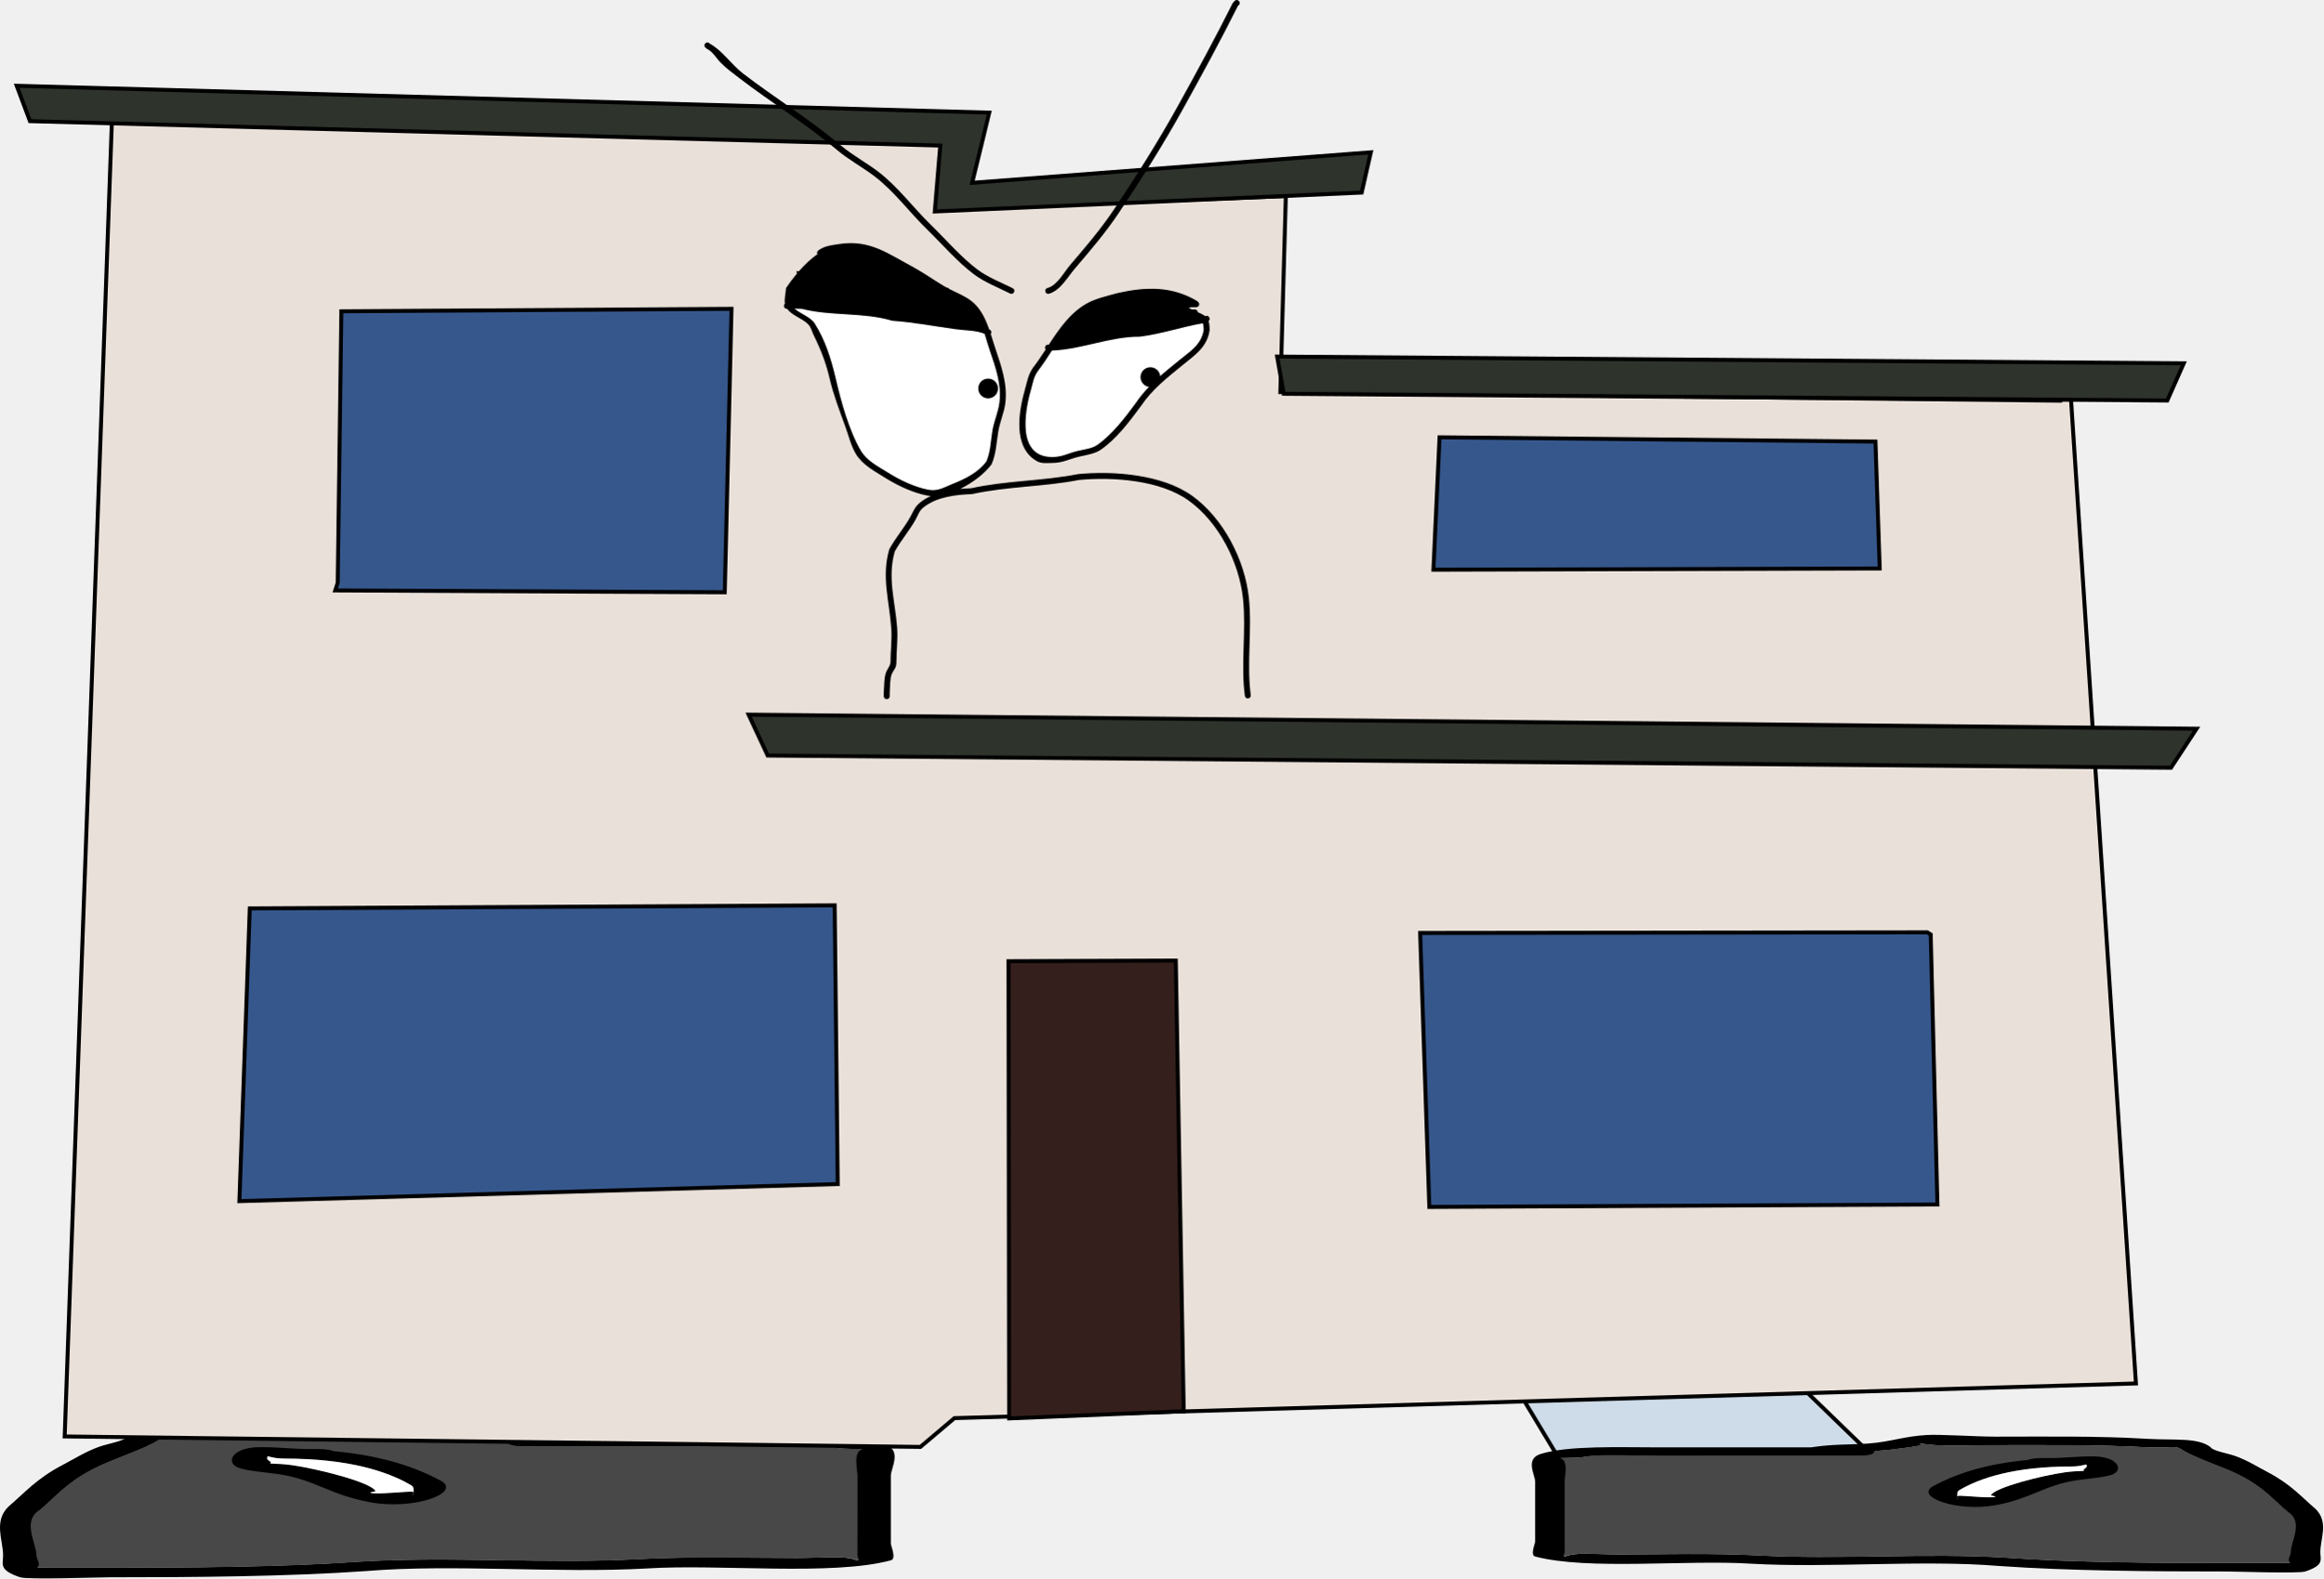
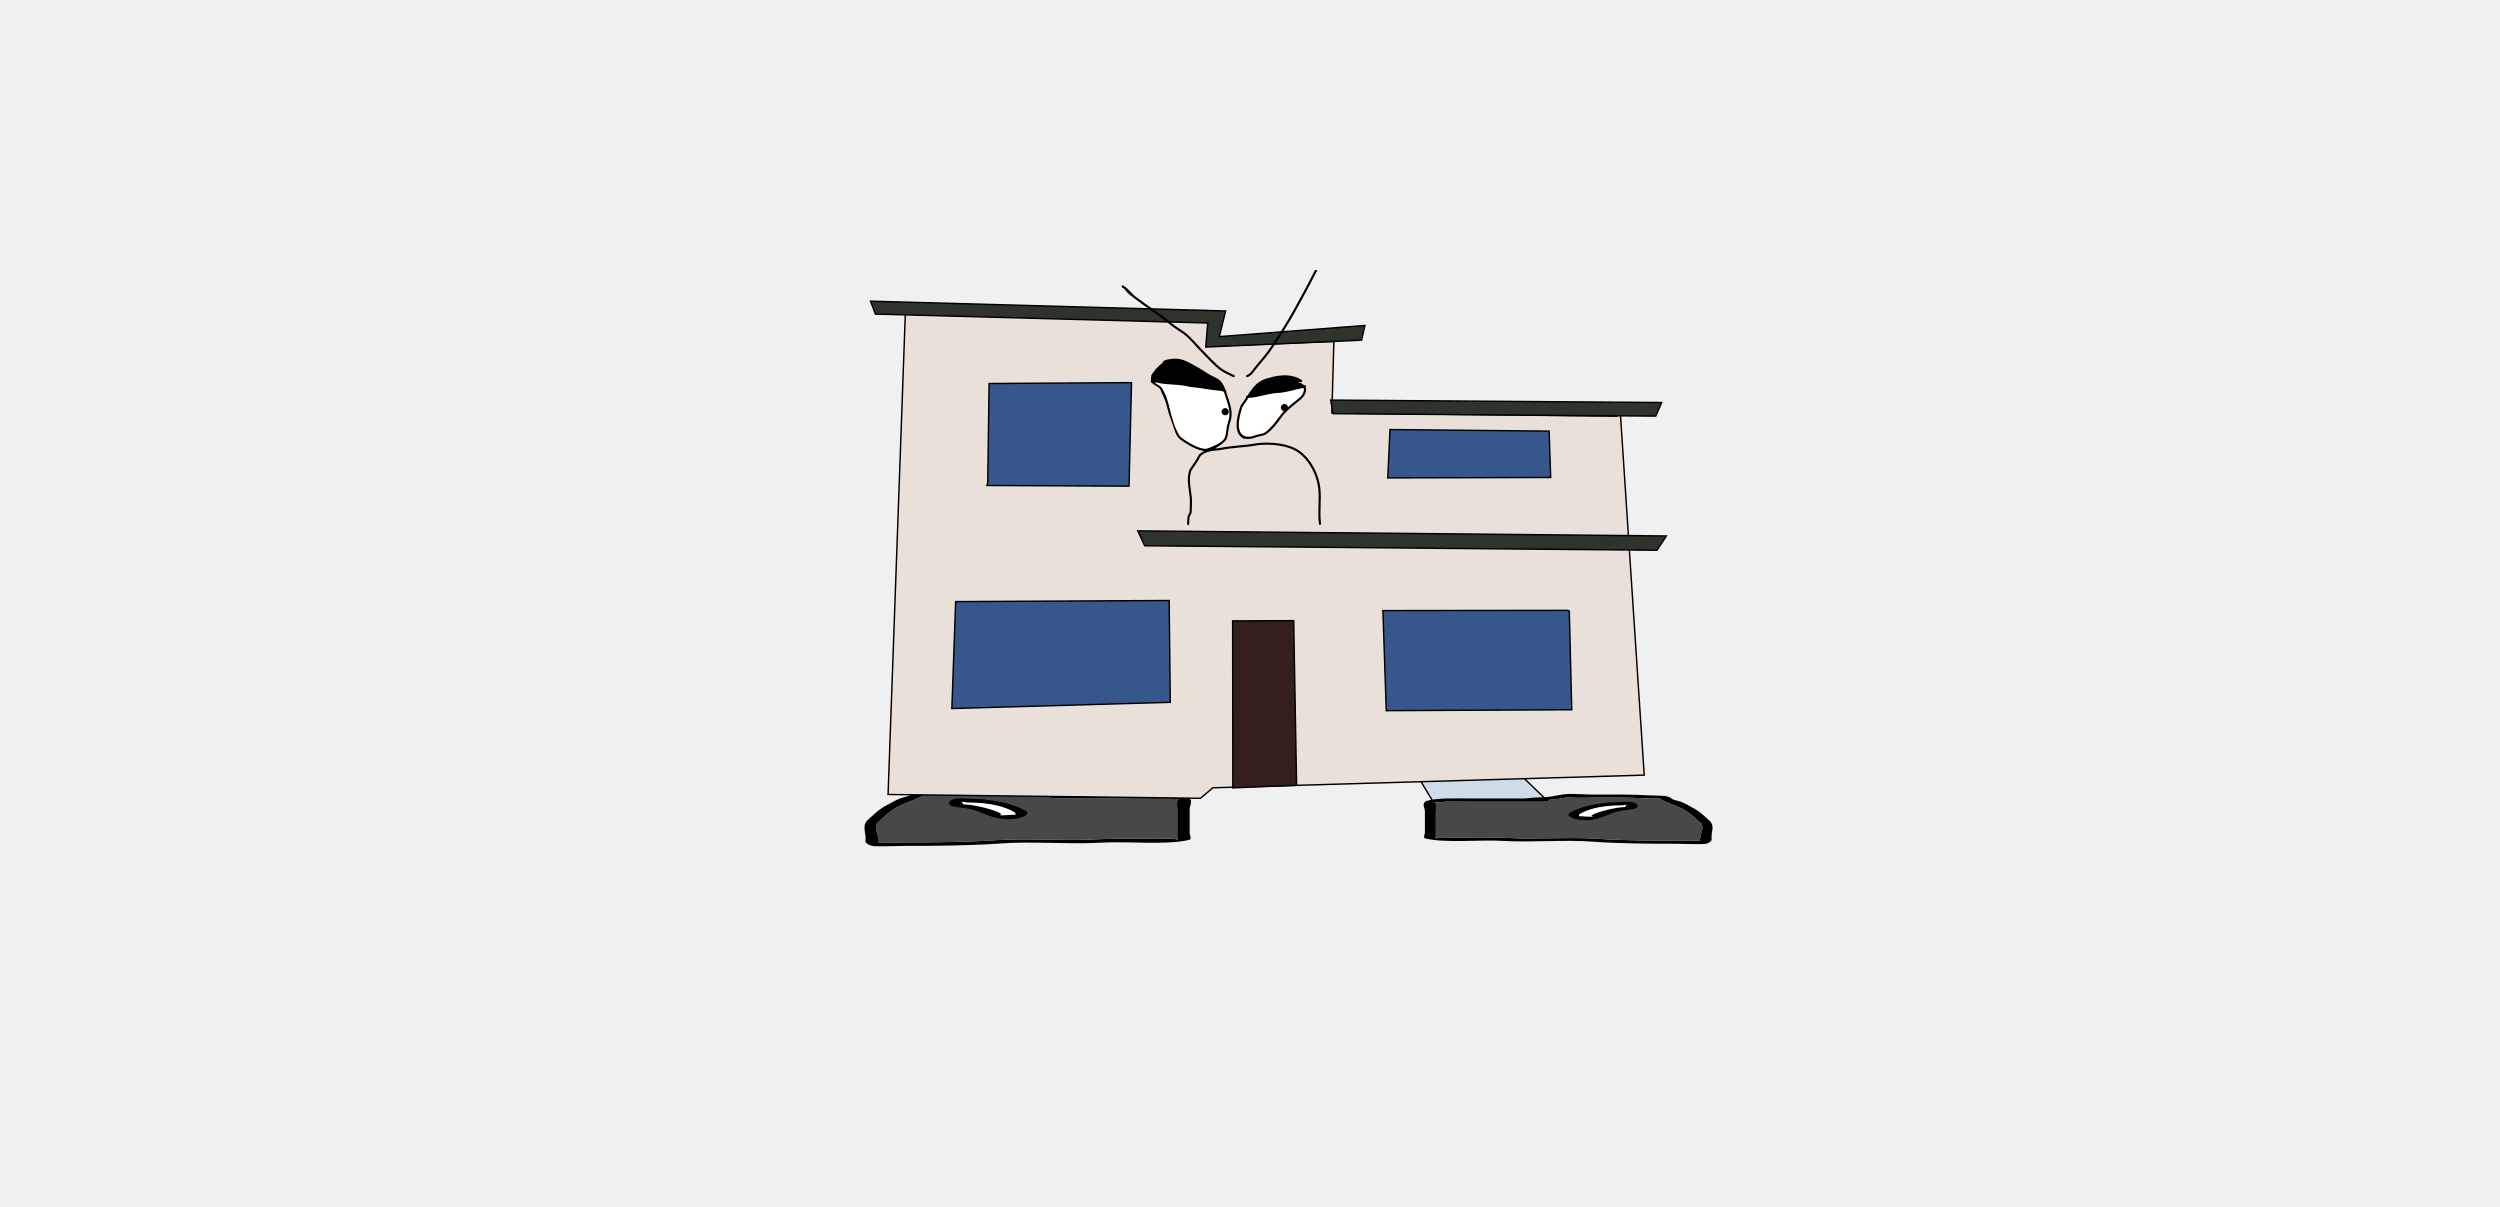
- <svg xmlns="http://www.w3.org/2000/svg" version="1.1" width="587.91" height="399.626" viewBox="0,0,587.91,399.626">
-   <g transform="translate(-52.73038,51.10309)">
+ <svg xmlns="http://www.w3.org/2000/svg" version="1.1" width="1733.093" height="836.336" viewBox="0,0,1733.093,836.336">
+   <g transform="translate(546.5466,238.1682)">
    <g data-paper-data="{&quot;isPaintingLayer&quot;:true}" fill-rule="nonzero" stroke-linejoin="miter" stroke-miterlimit="10" stroke-dasharray="" stroke-dashoffset="0" style="mix-blend-mode: normal">
      <path d="M446.581,317.041l-14.6,-24.276l69.351,0.215l24.82,24.062z" data-paper-data="{&quot;index&quot;:null}" fill="#cedce9" stroke="#000000" stroke-width="1" stroke-linecap="round" />
      <path d="M532.749,315.78c-1.877,0.266 -3.722,0.418 -5.549,0.528c0.012,0.041 0.019,0.084 0.019,0.128c0,1.083 -3.821,1.083 -3.821,1.083c-16.877,0 -33.755,0 -50.632,0c-4.343,0 -15.15,-0.492 -18.353,0.156c-1.845,0.373 -3.166,0.336 -5.53,0.385c-0.267,0.006 -0.752,0.017 -1.181,0.025c2.286,0.463 1.181,4.739 1.181,5.935c0,5.056 0,10.113 0,15.169c0,0.903 0,1.806 0,2.709c0,0.361 -0.672,1.39 0,1.083c2.557,-1.167 7.547,-0.54 13.375,-0.542c11.487,-0.004 23.785,-0.352 35.067,0.234c20.602,1.168 42.752,-0.698 63.189,0.603c17.213,1.22 37.817,1.33 55.551,1.33c4.458,0 8.916,0 13.375,0c0.671,0 1.724,-0.026 2.814,-0.054c-1.097,-0.556 0.052,-1.9 0.052,-2.655c0,-2.821 3.335,-7.687 -0.759,-10.222c-3.618,-3.078 -5.907,-6.041 -11.808,-9.11c-4.354,-2.265 -11.133,-4.272 -14.736,-6.522c-1.747,-1.341 -3.31,-0.383 -8.999,-0.693c-12.587,-0.687 -25.21,-0.542 -38.213,-0.542c-4.74,0 -10.692,0.273 -15.285,0c-0.97,-0.058 -2.792,-0.272 -4.158,-0.447c2.498,0.547 -3.202,1.077 -5.597,1.416zM472.765,315.352c12.755,0 25.511,0 38.266,0c0.368,-0.052 0.736,-0.104 1.104,-0.156c4.847,-0.687 9.222,-0.505 13.375,-0.813c5.659,-0.419 9.043,-1.831 14.882,-2.167c3.354,-0.193 12.643,0.427 17.397,0.427c12.891,0 25.769,-0.209 38.213,0.542c6.991,0.422 12.898,-0.4 16.168,2.109c0.482,0.953 4.339,1.549 6.357,2.282c3.083,1.121 5.66,2.78 8.046,4.021c5.914,3.076 8.515,6.24 12.223,9.394c3.314,3.325 1.151,7.448 1.151,10.907c0,1.912 1.063,3.26 -3.821,4.876c-1.703,0.563 -17.438,0 -20.062,0c-18.292,0 -39.664,-0.137 -57.405,-1.395c-19.49,-1.615 -42.689,0.562 -62.834,-0.581c-16.234,-1.037 -41.291,1.725 -54.585,-1.817c-1.316,-0.351 0,-3.215 0,-3.792c0,-5.056 0,-10.113 0,-15.169c0,-1.691 -2.628,-5.727 1.359,-6.986c6.958,-2.197 19.979,-1.682 30.167,-1.682z" data-paper-data="{&quot;index&quot;:null}" fill="#000000" stroke="none" stroke-width="1" stroke-linecap="butt" />
      <path d="M527.147,316.256c1.827,-0.11 3.694,-0.263 5.571,-0.53c2.395,-0.34 8.118,-0.87 5.62,-1.417c1.366,0.175 3.203,0.389 4.173,0.447c4.593,0.273 10.599,0.003 15.338,0.003c13.003,0 25.708,-0.13 38.295,0.557c5.688,0.31 7.264,-0.644 9.01,0.697c3.603,2.25 10.41,4.273 14.765,6.538c5.902,3.069 8.198,6.053 11.816,9.131c4.094,2.534 0.741,7.419 0.741,10.24c0,0.755 -1.156,2.103 -0.059,2.659c-1.09,0.028 -2.145,0.054 -2.816,0.054c-4.458,0 -8.924,0.003 -13.382,0.003c-17.734,0 -38.422,-0.091 -55.635,-1.311c-20.437,-1.302 -42.79,0.554 -63.391,-0.614c-11.282,-0.586 -23.615,-0.25 -35.102,-0.246c-5.827,0.002 -10.822,-0.628 -13.379,0.539c-0.672,0.307 -0.003,-0.724 -0.003,-1.085c0,-0.903 -0.007,-1.81 -0.007,-2.713c0,-5.056 -0.008,-10.143 -0.008,-15.199c0,-1.195 1.117,-5.482 -1.169,-5.945c0.429,-0.007 0.915,-0.019 1.182,-0.025c2.364,-0.049 3.688,-0.014 5.533,-0.387c3.203,-0.648 14.02,-0.162 18.363,-0.162c16.877,0 33.845,-0.022 50.722,-0.022c0,0 3.84,-0.002 3.84,-1.085c0,-0.044 -0.006,-0.087 -0.018,-0.128z" data-paper-data="{&quot;noHover&quot;:false,&quot;origItem&quot;:[&quot;Path&quot;,{&quot;applyMatrix&quot;:true,&quot;segments&quot;:[[[579.60736,595.76373],[0.95609,-0.20262],[0.00646,0.07548]],[[579.61718,596],[0,-0.08208],[0,2]],[[577.61718,598],[0,0],[-8.83333,0]],[[551.11718,598],[8.83333,0],[-2.27308,0]],[[541.51161,598.28885],[1.67648,-1.19621],[-0.96568,0.68904]],[[538.61718,599],[1.23739,-0.09027],[-0.13966,0.01019]],[[537.99901,599.04541],[0.22447,-0.0134],[1.19653,0.85421]],[[538.61718,610],[0,-2.20646],[0,9.33333]],[[538.61718,638],[0,-9.33333],[0,1.66667]],[[538.61718,643],[0,-1.66667],[0,0.66667]],[[538.61718,645],[-0.35177,0.56631],[1.33831,-2.15456]],[[545.61718,644],[-3.04994,0.00386],[6.01206,-0.00761]],[[563.97058,644.43107],[-5.90478,-1.08158],[10.78253,2.15651]],[[597.04254,645.54479],[-10.6965,-2.40266],[9.00888,2.25222]],[[626.11718,648],[-9.28168,0],[2.33333,0]],[[633.11718,648],[-2.33333,0],[0.35109,0]],[[634.59021,647.90091],[-0.5707,0.05184],[-0.57412,-1.02596]],[[634.61718,643],[0,1.39387],[0,-5.20707]],[[634.21982,624.13246],[2.14282,4.67827],[-1.8936,-5.6808]],[[628.03948,607.31672],[3.08887,5.66543],[-2.2791,-4.1802]],[[620.32688,595.27881],[1.8857,4.15235],[-0.91417,-2.47477]],[[615.61718,594],[2.9771,0.57275],[-6.58756,-1.26734]],[[595.61718,593],[6.8054,0],[-2.48058,0]],[[587.61718,593],[2.40395,0.50364],[-0.50743,-0.10631]],[[585.44122,592.1748],[0.71481,0.32365],[1.30749,1.01011]],[[582.51161,594.78885],[1.25365,-0.62682],[-0.98239,0.4912]]],&quot;closed&quot;:true}],&quot;index&quot;:null}" fill="#484848" stroke="none" stroke-width="1" stroke-linecap="butt" />
      <path d="M580.717,320.228c0,-0.126 -0.053,-0.336 -0.104,-0.543c-0.197,0.084 -0.49,0.155 -0.868,0.216c-1.132,0.327 -2.85,0.327 -2.85,0.327c-14.555,0 -22.962,2.876 -28.108,5.902c-0.605,0.343 -0.552,0.757 -0.552,1.141c0,0.109 -0.037,0.283 -0.077,0.462c0.038,-0.058 0.135,-0.105 0.33,-0.136c0.864,-0.135 8.378,0.69 9.3,0.215c0.277,-0.143 -1.359,-0.169 -1.269,-0.33c1.11,-1.976 12.88,-4.965 18.666,-5.786c1.501,-0.213 3.19,-0.32 4.869,-0.369c-0.657,-0.29 0.661,-0.734 0.661,-1.1zM548.139,327.823c-0.087,0.385 -0.164,0.753 0.097,0.532c0.178,-0.152 -0.079,-0.364 -0.097,-0.532zM541.952,325.161c5.461,-2.919 12.725,-5.581 24.044,-6.629c1.063,-0.471 3.257,-0.471 3.257,-0.471h1.911c4.326,0 6.615,-0.427 11.262,-0.427c6.454,0 7.95,3.639 4.575,4.704c-2.13,0.672 -5.545,0.893 -8.396,1.297c-8.438,1.196 -11.569,4.634 -20.815,6.345c-9.8,1.813 -20.589,-2.124 -15.837,-4.819z" data-paper-data="{&quot;index&quot;:null}" fill="#000000" stroke="none" stroke-width="1" stroke-linecap="butt" />
      <path d="M580.755,319.649c0.051,0.207 0.112,0.42 0.112,0.546c0,0.366 -1.302,0.817 -0.645,1.107c-1.679,0.049 -3.378,0.152 -4.879,0.364c-5.786,0.82 -17.613,3.794 -18.723,5.77c-0.09,0.161 1.364,0.283 1.087,0.425c-0.922,0.474 -8.501,-0.364 -9.365,-0.23c-0.196,0.03 -0.291,0.078 -0.329,0.136c0.04,-0.18 0.07,-0.356 0.07,-0.465c0,-0.384 -0.07,-0.805 0.535,-1.148c5.145,-3.026 13.856,-5.966 28.411,-5.966c0,0 1.725,0.002 2.858,-0.324c0.378,-0.061 0.671,-0.132 0.868,-0.216z" data-paper-data="{&quot;noHover&quot;:false,&quot;origItem&quot;:[&quot;Path&quot;,{&quot;applyMatrix&quot;:true,&quot;segments&quot;:[[[607.563,601.99816],[0.02649,0.38155],[-0.10299,0.15484]],[[607.10872,602.39727],[0.1976,-0.11227],[-0.59254,0.60273]],[[605.61718,603],[0,0],[-7.618,0]],[[590.90604,613.89443],[2.69308,-5.58508],[-0.31682,0.63364]],[[590.61718,616],[0,-0.70843],[0,0.20156]],[[590.57685,616.85325],[0.02106,-0.33136],[0.02013,-0.10671]],[[590.74964,616.60263],[-0.10238,0.05628],[0.45234,-0.24865]],[[595.61718,617],[-0.48256,0.87548],[0.14503,-0.26312]],[[594.95308,616.3906],[-0.04725,0.29671],[0.58086,-3.64773]],[[604.72276,605.71115],[-3.02833,1.51416],[0.78545,-0.39273]],[[607.27135,605.03032],[-0.87898,0.0905],[-0.34365,-0.53523]],[[607.61718,603],[0,0.6759],[0,-0.23192]]],&quot;closed&quot;:true}],&quot;index&quot;:null}" fill="#ffffff" stroke="none" stroke-width="1" stroke-linecap="butt" />
      <path d="M182.173,314.623l28.063,-27.205l78.41,-0.243l-16.507,27.448z" data-paper-data="{&quot;index&quot;:null}" fill="#cedce9" stroke="#000000" stroke-width="1" stroke-linecap="round" />
      <path d="M174.715,313.197c-2.708,-0.384 -9.153,-0.982 -6.329,-1.601c-1.544,0.198 -3.604,0.44 -4.701,0.505c-5.193,0.308 -11.923,0 -17.282,0c-14.701,0 -28.974,-0.164 -43.204,0.613c-6.431,0.351 -8.199,-0.733 -10.174,0.783c-4.074,2.543 -11.738,4.813 -16.661,7.374c-6.673,3.47 -9.26,6.82 -13.351,10.3c-4.629,2.866 -0.858,8.367 -0.858,11.557c0,0.854 1.298,2.373 0.058,3.002c1.233,0.032 2.424,0.061 3.182,0.061c5.041,0 10.081,0 15.122,0c20.05,0 43.346,-0.124 62.808,-1.504c23.107,-1.472 48.15,0.639 71.443,-0.682c12.756,-0.662 26.66,-0.269 39.647,-0.264c6.589,0.002 12.231,-0.707 15.122,0.613c0.76,0.347 0,-0.817 0,-1.225c0,-1.021 0,-2.042 0,-3.063c0,-5.717 0,-11.434 0,-17.151c0,-1.351 -1.249,-6.187 1.335,-6.71c-0.485,-0.008 -1.034,-0.022 -1.335,-0.028c-2.673,-0.055 -4.167,-0.014 -6.253,-0.436c-3.622,-0.733 -15.84,-0.177 -20.75,-0.177c-19.082,0 -38.164,0 -57.246,0c0,0 -4.32,0 -4.32,-1.225c0,-0.05 0.007,-0.099 0.021,-0.145c-2.065,-0.124 -4.152,-0.296 -6.274,-0.597zM242.534,312.714c11.519,0 26.241,-0.582 34.107,1.902c4.508,1.423 1.536,5.987 1.536,7.898c0,5.717 0,11.434 0,17.151c0,0.653 1.488,3.891 0,4.288c-15.031,4.005 -43.361,0.882 -61.715,2.054c-22.776,1.292 -49.006,-1.17 -71.042,0.657c-20.058,1.422 -44.222,1.577 -64.903,1.577c-2.966,0 -20.757,0.637 -22.682,0c-5.522,-1.827 -4.32,-3.351 -4.32,-5.513c0,-3.911 -2.445,-8.572 1.302,-12.332c4.193,-3.566 7.133,-7.143 13.82,-10.621c2.697,-1.403 5.611,-3.279 9.097,-4.546c2.281,-0.829 6.642,-1.503 7.187,-2.58c3.696,-2.837 10.376,-1.908 18.28,-2.384c14.07,-0.849 28.629,-0.613 43.204,-0.613c5.375,0 15.878,-0.701 19.67,-0.483c6.601,0.38 10.428,1.976 16.826,2.45c4.695,0.348 9.642,0.142 15.122,0.919c0.416,0.059 0.832,0.118 1.248,0.177c14.422,0 28.843,0 43.265,0z" data-paper-data="{&quot;index&quot;:null}" fill="#000000" stroke="none" stroke-width="1" stroke-linecap="butt" />
      <path d="M181.048,313.735c-0.014,0.046 -0.021,0.094 -0.021,0.145c0,1.225 4.342,1.227 4.342,1.227c19.082,0 38.266,0.024 57.348,0.024c4.91,0 17.14,-0.55 20.761,0.183c2.086,0.422 3.583,0.382 6.256,0.438c0.302,0.006 0.851,0.02 1.336,0.028c-2.585,0.523 -1.322,5.37 -1.322,6.722c0,5.717 -0.009,11.468 -0.009,17.185c0,1.021 -0.007,2.047 -0.007,3.068c0,0.408 0.757,1.574 -0.003,1.227c-2.891,-1.32 -8.538,-0.608 -15.127,-0.61c-12.987,-0.005 -26.931,-0.385 -39.687,0.278c-23.293,1.321 -48.565,-0.778 -71.672,0.694c-19.461,1.38 -42.852,1.483 -62.902,1.483c-5.041,0 -10.09,-0.004 -15.13,-0.004c-0.758,0 -1.951,-0.03 -3.184,-0.061c1.24,-0.628 -0.066,-2.152 -0.066,-3.006c0,-3.189 -3.791,-8.712 0.838,-11.578c4.091,-3.48 6.687,-6.853 13.36,-10.323c4.923,-2.56 12.62,-4.848 16.693,-7.392c1.975,-1.516 3.756,-0.437 10.187,-0.788c14.231,-0.776 28.596,-0.63 43.297,-0.63c5.359,0 12.149,0.305 17.342,-0.003c1.096,-0.065 3.173,-0.307 4.718,-0.505c-2.824,0.619 3.646,1.218 6.354,1.602c2.122,0.301 4.234,0.475 6.299,0.599z" data-paper-data="{&quot;noHover&quot;:false,&quot;origItem&quot;:[&quot;Path&quot;,{&quot;applyMatrix&quot;:true,&quot;segments&quot;:[[[579.60736,595.76373],[0.95609,-0.20262],[0.00646,0.07548]],[[579.61718,596],[0,-0.08208],[0,2]],[[577.61718,598],[0,0],[-8.83333,0]],[[551.11718,598],[8.83333,0],[-2.27308,0]],[[541.51161,598.28885],[1.67648,-1.19621],[-0.96568,0.68904]],[[538.61718,599],[1.23739,-0.09027],[-0.13966,0.01019]],[[537.99901,599.04541],[0.22447,-0.0134],[1.19653,0.85421]],[[538.61718,610],[0,-2.20646],[0,9.33333]],[[538.61718,638],[0,-9.33333],[0,1.66667]],[[538.61718,643],[0,-1.66667],[0,0.66667]],[[538.61718,645],[-0.35177,0.56631],[1.33831,-2.15456]],[[545.61718,644],[-3.04994,0.00386],[6.01206,-0.00761]],[[563.97058,644.43107],[-5.90478,-1.08158],[10.78253,2.15651]],[[597.04254,645.54479],[-10.6965,-2.40266],[9.00888,2.25222]],[[626.11718,648],[-9.28168,0],[2.33333,0]],[[633.11718,648],[-2.33333,0],[0.35109,0]],[[634.59021,647.90091],[-0.5707,0.05184],[-0.57412,-1.02596]],[[634.61718,643],[0,1.39387],[0,-5.20707]],[[634.21982,624.13246],[2.14282,4.67827],[-1.8936,-5.6808]],[[628.03948,607.31672],[3.08887,5.66543],[-2.2791,-4.1802]],[[620.32688,595.27881],[1.8857,4.15235],[-0.91417,-2.47477]],[[615.61718,594],[2.9771,0.57275],[-6.58756,-1.26734]],[[595.61718,593],[6.8054,0],[-2.48058,0]],[[587.61718,593],[2.40395,0.50364],[-0.50743,-0.10631]],[[585.44122,592.1748],[0.71481,0.32365],[1.30749,1.01011]],[[582.51161,594.78885],[1.25365,-0.62682],[-0.98239,0.4912]]],&quot;closed&quot;:true}],&quot;index&quot;:null}" fill="#484848" stroke="none" stroke-width="1" stroke-linecap="butt" />
      <path d="M120.481,318.226c0,0.414 1.489,0.916 0.747,1.244c1.899,0.055 3.809,0.176 5.506,0.417c6.542,0.927 19.85,4.307 21.105,6.541c0.102,0.182 -1.748,0.212 -1.435,0.373c1.042,0.536 9.538,-0.396 10.515,-0.243c0.221,0.034 0.33,0.088 0.373,0.153c-0.045,-0.203 -0.087,-0.399 -0.087,-0.523c0,-0.434 0.06,-0.902 -0.624,-1.29c-5.818,-3.421 -15.323,-6.673 -31.779,-6.673c0,0 -1.942,0 -3.222,-0.369c-0.427,-0.069 -0.759,-0.15 -0.981,-0.244c-0.057,0.234 -0.117,0.472 -0.117,0.614zM157.205,327.414c0.295,0.251 0.208,-0.166 0.11,-0.601c-0.021,0.189 -0.311,0.43 -0.11,0.601zM164.309,323.804c5.372,3.047 -6.826,7.498 -17.906,5.448c-10.454,-1.934 -13.994,-5.821 -23.534,-7.173c-3.223,-0.457 -7.085,-0.706 -9.493,-1.467c-3.816,-1.205 -2.124,-5.319 5.172,-5.319c5.254,0 7.842,0.483 12.733,0.483h2.16c0,0 2.48,0 3.682,0.533c12.798,1.185 21.01,4.194 27.185,7.495z" data-paper-data="{&quot;index&quot;:null}" fill="#000000" stroke="none" stroke-width="1" stroke-linecap="butt" />
      <path d="M120.438,317.572c0.222,0.095 0.555,0.176 0.981,0.244c1.28,0.369 3.231,0.367 3.231,0.367c16.457,0 26.305,3.324 32.122,6.745c0.684,0.388 0.605,0.864 0.605,1.298c0,0.123 0.034,0.322 0.079,0.525c-0.043,-0.065 -0.151,-0.119 -0.372,-0.154c-0.977,-0.152 -9.546,0.796 -10.589,0.26c-0.313,-0.161 1.331,-0.299 1.229,-0.481c-1.255,-2.234 -14.627,-5.597 -21.169,-6.524c-1.697,-0.241 -3.618,-0.357 -5.517,-0.412c0.742,-0.328 -0.729,-0.837 -0.729,-1.251c0,-0.142 0.07,-0.383 0.127,-0.617z" data-paper-data="{&quot;noHover&quot;:false,&quot;origItem&quot;:[&quot;Path&quot;,{&quot;applyMatrix&quot;:true,&quot;segments&quot;:[[[607.563,601.99816],[0.02649,0.38155],[-0.10299,0.15484]],[[607.10872,602.39727],[0.1976,-0.11227],[-0.59254,0.60273]],[[605.61718,603],[0,0],[-7.618,0]],[[590.90604,613.89443],[2.69308,-5.58508],[-0.31682,0.63364]],[[590.61718,616],[0,-0.70843],[0,0.20156]],[[590.57685,616.85325],[0.02106,-0.33136],[0.02013,-0.10671]],[[590.74964,616.60263],[-0.10238,0.05628],[0.45234,-0.24865]],[[595.61718,617],[-0.48256,0.87548],[0.14503,-0.26312]],[[594.95308,616.3906],[-0.04725,0.29671],[0.58086,-3.64773]],[[604.72276,605.71115],[-3.02833,1.51416],[0.78545,-0.39273]],[[607.27135,605.03032],[-0.87898,0.0905],[-0.34365,-0.53523]],[[607.61718,603],[0,0.6759],[0,-0.23192]]],&quot;closed&quot;:true}],&quot;index&quot;:null}" fill="#ffffff" stroke="none" stroke-width="1" stroke-linecap="butt" />
      <path d="M81.058,-20.778l210.445,6.142l-1.391,16.533l88.033,-3.361l-1.391,49.637l197.505,2.163l2.472,-2.163l16.557,251.002l-299.017,8.775l-8.61,7.285l-216.564,-2.649z" fill="#e9e0d9" stroke="#000000" stroke-width="1" stroke-linecap="round" />
      <path d="M115.939,178.89l148.022,-0.773l0.773,70.573l-151.422,4.326z" fill="#36578c" stroke="#000000" stroke-width="1" stroke-linecap="round" />
      <path d="M138.189,96.458l0.927,-68.758l98.733,-0.618l-1.7,71.771l-98.579,-0.464z" fill="#36578c" stroke="#000000" stroke-width="1" stroke-linecap="round" />
      <path d="M56.954,-29.392l246.137,6.799l-4.326,17.769l100.896,-7.726l-2.318,10.198l-108.042,4.79l1.391,-16.687l-230.377,-6.18z" fill="#2e332c" stroke="#000000" stroke-width="1" stroke-linecap="round" />
      <path d="M375.944,39.172l229.45,1.7l-4.172,9.425l-223.617,-1.7z" fill="#2e332c" stroke="#000000" stroke-width="1" stroke-linecap="round" />
      <path d="M417.044,59.607l110.322,1.082l1.082,32.138l-112.948,0.309z" fill="#36578c" stroke="#000000" stroke-width="1" stroke-linecap="round" />
      <path d="M541.349,185.495l1.7,68.372l-128.593,0.618l-2.318,-69.376l128.361,-0.155z" fill="#36578c" stroke="#000000" stroke-width="1" stroke-linecap="round" />
      <path d="M308.113,308.023l-0.155,-115.768l42.336,-0.155l2.009,114.107z" fill="#341f1c" stroke="#000000" stroke-width="1" stroke-linecap="round" />
      <path d="M242.175,129.832l366.464,3.554l-6.489,9.889l-355.146,-3.09z" fill="#2e332c" stroke="#000000" stroke-width="1" stroke-linecap="round" />
      <path d="M349.852,26.634c0.021,0.243 2.685,1.359 3.056,1.528c2.742,1.247 4.489,0.954 4.495,4.201c-0.541,3.783 -3.51,5.529 -6.226,7.751c-3.968,3.247 -8.016,6.445 -10.926,10.798c-2.789,3.775 -5.998,7.99 -9.878,10.713c-1.238,0.868 -3.427,1.132 -4.849,1.461c-2.499,0.578 -3.917,1.559 -6.525,1.559c-8.79,0 -7.124,-11.006 -5.457,-16.861c0.52,-1.828 0.653,-3.325 1.776,-4.919c4.071,-5.243 7.056,-12.335 13.028,-15.799c2.263,-1.313 5.216,-1.904 7.712,-2.602c5.567,-1.237 10.828,-1.602 15.901,0.412c-1.178,0.051 -2.217,0.445 -2.106,1.757z" data-paper-data="{&quot;noHover&quot;:false,&quot;origItem&quot;:[&quot;Path&quot;,{&quot;applyMatrix&quot;:true,&quot;segments&quot;:[[[351.92467,24.91393],[-1.17776,0.0514],[-5.0738,-2.01429]],[[336.05337,24.5144],[5.56723,-1.23701],[-2.49563,0.69816]],[[328.36282,27.11354],[2.2634,-1.31293],[-5.97206,3.4642]],[[315.3669,42.869],[4.07069,-5.24265],[-1.12286,1.59346]],[[313.59068,47.77608],[0.52046,-1.82789],[-1.66695,5.85443]],[[319.02846,64.6056],[-8.78995,0],[2.60846,0]],[[325.54511,63.04143],[-2.49932,0.57787],[1.42263,-0.32893]],[[330.38469,61.57669],[-1.23772,0.86849],[3.88074,-2.72304]],[[340.21963,50.87259],[-2.78883,3.77482],[2.91048,-4.35307]],[[351.12813,40.12515],[-3.96764,3.24679],[2.71516,-2.22187]],[[357.35797,32.38569],[-0.54096,3.78331],[-0.00611,-3.24723]],[[352.87014,28.19433],[2.7419,1.24696],[-0.37111,-0.16877]],[[349.81918,26.67133],[0.0206,0.24302],[-0.11119,-1.31205]]],&quot;closed&quot;:true}]}" fill="#ffffff" stroke="none" stroke-width="0.5" stroke-linecap="butt" />
      <path d="M263.104,13.061l-0.243,-0.567c0.789,-0.174 1.624,-0.255 2.388,-0.374c7.52,-1.18 11.854,2.478 18.104,5.786c4.673,2.612 9.951,5.205 14.212,8.254c3.483,2.493 4.421,7.679 5.686,11.409c1.463,4.308 3.029,8.668 2.455,13.272c-0.295,2.367 -1.361,4.663 -1.763,7.017c-0.461,2.698 -0.449,5.337 -1.54,7.89c-2.11,2.861 -5.411,4.436 -8.611,5.724c-2.093,0.842 -3.705,1.91 -6.084,1.467c-3.44,-0.641 -7.211,-2.431 -10.144,-4.278c-2.449,-1.541 -5.441,-2.987 -6.98,-5.586c-3.042,-5.139 -5.098,-12.709 -6.446,-18.516c-1.124,-4.827 -2.643,-9.655 -5.296,-13.823c-1.341,-2.107 -5.24,-2.79 -5.989,-5.075c-0.321,-0.98 0.228,-2.388 0.182,-3.414c1.708,-2.309 3.917,-4.563 5.979,-6.564c0.763,-0.741 2.014,-1.387 2.637,-2.257c0.059,0.181 0.27,0.636 0.863,0.517c0.735,-0.147 0.59,-0.883 0.59,-0.883z" data-paper-data="{&quot;noHover&quot;:false,&quot;origItem&quot;:[&quot;Path&quot;,{&quot;applyMatrix&quot;:true,&quot;segments&quot;:[[[262.53939,13.98753],[0.73544,-0.14709],[-0.5932,0.11864]],[[261.67657,13.47],[0.0592,0.18064],[-0.62288,0.87025]],[[259.04419,15.72453],[0.76339,-0.74054],[-2.06268,2.00092]],[[253.07416,22.27884],[1.70811,-2.3087],[0.04601,1.02564]],[[252.89435,25.68875],[-0.32078,-0.9798],[0.74817,2.28526]],[[258.88412,30.76192],[-1.34134,-2.10688],[2.65332,4.16765]],[[264.18665,44.55317],[-1.12351,-4.82715],[1.34832,5.80694]],[[270.60241,63.02996],[-3.04192,-5.13856],[1.53866,2.59918]],[[277.56629,68.61195],[-2.44885,-1.54115],[2.93256,1.84637]],[[287.69369,72.89147],[-3.43967,-0.64065],[2.37896,0.44309]],[[293.76846,71.42771],[-2.09271,0.84209],[3.20042,-1.28782]],[[302.36704,65.71323],[-2.11047,2.86102],[1.09105,-2.55346]],[[303.89984,57.83196],[-0.46059,2.69768],[0.40189,-2.35386]],[[305.65783,50.82622],[-0.29477,2.36661],[0.57347,-4.60414]],[[303.20103,37.57898],[1.46264,4.30844],[-1.26521,-3.73004]],[[297.52662,26.19333],[3.48298,2.49261],[-4.26134,-3.04965]],[[283.34392,17.95494],[4.67312,2.61213],[-6.24919,-3.30814]],[[265.26946,12.16504],[7.51953,-1.18026],[-0.7641,0.11993]],[[262.88476,12.53799],[0.78928,-0.17414],[0,0]],[263.12774,13.10501]],&quot;closed&quot;:true}]}" fill="#ffffff" stroke="none" stroke-width="0.5" stroke-linecap="butt" />
      <path d="M300.302,47.25c0,-1.381 1.119,-2.5 2.5,-2.5c1.381,0 2.5,1.119 2.5,2.5c0,1.381 -1.119,2.5 -2.5,2.5c-1.381,0 -2.5,-1.119 -2.5,-2.5z" fill="#000000" stroke="none" stroke-width="0.5" stroke-linecap="butt" />
      <path d="M341.364,44.375c0,-1.381 1.119,-2.5 2.5,-2.5c1.381,0 2.5,1.119 2.5,2.5c0,1.381 -1.119,2.5 -2.5,2.5c-1.381,0 -2.5,-1.119 -2.5,-2.5z" fill="#000000" stroke="none" stroke-width="0.5" stroke-linecap="butt" />
      <path d="M231.234,-40.13c0.53,-0.53 1.061,0 1.061,0l-0.019,0.036c3.072,1.582 5.605,5.378 8.452,7.566c8.167,6.279 16.889,11.577 24.783,18.233c2.986,2.518 6.401,4.309 9.491,6.67c5.01,3.83 8.842,9.111 13.34,13.482c3.817,3.711 7.547,8.125 11.806,11.318c2.55,1.912 6.022,3.264 8.874,4.69c0,0 0.671,0.335 0.335,1.006c-0.335,0.671 -1.006,0.335 -1.006,0.335c-2.93,-1.465 -6.454,-2.857 -9.081,-4.815c-4.325,-3.225 -8.107,-7.7 -11.975,-11.46c-4.455,-4.333 -8.253,-9.592 -13.222,-13.379c-3.107,-2.368 -6.53,-4.173 -9.53,-6.703c-7.876,-6.641 -16.582,-11.925 -24.731,-18.191c-1.603,-1.233 -3.28,-2.441 -4.7,-3.891c-1.2,-1.226 -1.941,-2.769 -3.509,-3.523l-0.371,-0.317c0,0 -0.53,-0.53 0,-1.061z" fill="#000000" stroke="none" stroke-width="0.5" stroke-linecap="butt" />
      <path d="M366.25,-50.867c0.53,0.53 0,1.061 0,1.061l-0.212,0.157c-4.443,8.887 -9.117,17.462 -13.936,26.157c-4.999,9.018 -10.504,17.732 -16.236,26.298c-3.413,5.1 -7.206,9.508 -11.178,14.169c-1.907,2.238 -3.564,5.404 -6.466,6.284c0,0 -0.721,0.206 -0.927,-0.515c-0.206,-0.721 0.515,-0.927 0.515,-0.927c2.463,-0.646 4.132,-3.933 5.736,-5.815c3.936,-4.619 7.692,-8.977 11.073,-14.031c5.709,-8.531 11.192,-17.209 16.17,-26.191c4.81,-8.678 9.472,-17.232 13.907,-26.101l0.493,-0.547c0,0 0.53,-0.53 1.061,0z" fill="#000000" stroke="none" stroke-width="0.5" stroke-linecap="butt" />
      <path d="M358.72,29.199c0.331,0.497 0.003,0.862 -0.144,0.99c0.192,0.564 0.28,1.298 0.279,2.303c-0.614,4.302 -3.71,6.293 -6.804,8.816c-3.858,3.146 -7.778,6.194 -10.603,10.427c-2.869,3.885 -6.16,8.302 -10.195,11.065c-1.423,0.974 -3.735,1.326 -5.362,1.701c-2.547,0.587 -4.143,1.604 -6.861,1.604c-1.307,0 -2.685,0.231 -3.885,-0.447c-6.218,-3.513 -4.598,-12.677 -2.998,-18.281c0.576,-2.019 0.788,-3.623 2.015,-5.399c1.122,-1.44 2.159,-3 3.193,-4.584c-0.089,-0.11 -0.152,-0.264 -0.152,-0.481c0,-0.75 0.75,-0.75 0.75,-0.75c0.069,0 0.137,-0 0.206,-0.001c2.614,-4.001 5.343,-7.983 9.493,-10.369c2.387,-1.373 5.413,-1.998 8.04,-2.735c7.048,-1.566 13.634,-1.76 19.987,2.047c0,0 0.123,0.074 0.23,0.211c0.188,0.136 0.31,0.358 0.31,0.608c0,0.414 -0.336,0.75 -0.75,0.75h-1.359c-0.18,0.054 -0.36,0.104 -0.543,0.148c0.315,0.169 0.595,0.328 0.785,0.431l0.727,-0.025c0,0 0.71,0 0.748,0.69c0.814,0.355 1.445,0.645 1.916,1.038c0.166,-0.085 0.642,-0.265 0.98,0.242zM341.153,34.139c-7.354,-0.057 -14.714,3.228 -22.207,3.506c-1.168,1.808 -2.32,3.602 -3.579,5.223c-1.123,1.593 -1.256,3.079 -1.776,4.907c-1.667,5.854 -3.352,16.83 5.438,16.83c2.608,0 4.017,-0.986 6.517,-1.564c1.423,-0.329 3.602,-0.596 4.84,-1.465c3.881,-2.723 7.046,-6.929 9.835,-10.704c2.91,-4.353 6.941,-7.501 10.909,-10.747c2.715,-2.222 5.689,-3.956 6.23,-7.739c-0.001,-0.7 -0.083,-1.235 -0.238,-1.656c-5.365,0.957 -10.502,2.729 -15.967,3.409z" fill="#000000" stroke="none" stroke-width="0.5" stroke-linecap="butt" />
      <path d="M251.129,26.343c0,-0.285 0.109,-0.462 0.243,-0.572c-0.22,-1.221 0.236,-2.775 0.272,-3.943c0.774,-1.149 1.711,-2.419 2.762,-3.67l-0.104,-0.619c0.084,0.001 0.167,0.002 0.251,0.004l0.001,-0.004c0,0 0.027,0 0.071,0.005l-0,0c0.1,0.002 0.2,0.005 0.3,0.009c1.414,-1.614 3.009,-3.156 4.681,-4.315h0c-0.294,-0.523 0.206,-0.923 0.206,-0.923c1.511,-1.164 3.35,-1.338 5.226,-1.631c7.888,-1.232 12.471,2.485 19.023,5.954c2.565,1.434 4.93,3.091 7.419,4.603c0.243,0.148 0.49,0.289 0.741,0.426c0.07,0.012 0.14,0.024 0.21,0.036c0,0 0.37,0.062 0.543,0.359c1.837,0.929 3.787,1.707 5.398,2.893c2.403,1.77 3.705,4.51 4.694,7.332c0.039,0.019 0.078,0.037 0.117,0.056c0,0 0.671,0.335 0.335,1.006c-0.019,0.038 -0.039,0.073 -0.06,0.104c0.405,1.248 0.77,2.488 1.163,3.644c1.537,4.527 3.14,9.078 2.525,13.917c-0.304,2.395 -1.364,4.699 -1.769,7.08c-0.494,2.902 -0.527,5.619 -1.708,8.366c-1.641,2.222 -4.664,4.624 -7.939,6.218c0.942,-0.089 1.87,-0.138 2.762,-0.162c8.933,-1.963 18.149,-1.837 27.034,-3.58c8.985,-0.88 21.339,0.065 28.909,5.483c7.904,5.684 13.361,16.244 14.365,25.936c0.842,8.138 -0.609,16.489 0.46,24.507c0,0 0.099,0.743 -0.644,0.843c-0.743,0.099 -0.843,-0.644 -0.843,-0.644c-1.072,-8.039 0.378,-16.396 -0.466,-24.551c-0.958,-9.276 -6.183,-19.432 -13.749,-24.872c-7.194,-5.201 -19.266,-6.054 -27.816,-5.217c-8.895,1.755 -18.127,1.606 -27.069,3.584c-4.051,0.12 -8.88,0.704 -12.201,3.325c-1.17,0.923 -1.361,1.926 -2.053,3.161c-1.57,2.801 -3.703,5.232 -5.258,8.055c-1.904,6.734 0.144,12.649 0.621,19.333c0.203,2.843 -0.181,5.688 -0.186,8.52c-0.027,1.752 -0.511,1.734 -1.178,3.136c-0.485,1.019 -0.437,3.488 -0.526,4.698l0.001,0.918c0,0 0,0.75 -0.75,0.75c-0.75,0 -0.75,-0.75 -0.75,-0.75l0.001,-0.974c0.105,-1.416 0.065,-3.856 0.609,-5.139c0.372,-0.878 1.112,-1.689 1.093,-2.642c0.01,-2.793 0.389,-5.6 0.191,-8.403c-0.492,-6.948 -2.529,-13.023 -0.514,-20.016c1.568,-2.89 3.743,-5.359 5.336,-8.215c0.806,-1.445 1.109,-2.555 2.487,-3.649c0.822,-0.653 1.734,-1.191 2.704,-1.634c-0.3,-0.021 -0.595,-0.058 -0.882,-0.112c-3.621,-0.674 -7.572,-2.547 -10.652,-4.485c-2.678,-1.685 -5.751,-3.251 -7.447,-6.073c-1.263,-2.101 -1.801,-4.541 -2.634,-6.84c-1.441,-3.975 -3.004,-7.969 -3.961,-12.076c-0.927,-3.987 -2.235,-7.433 -4.04,-11.048c-0.474,-0.95 -0.652,-2.028 -1.435,-2.85c-1.427,-1.496 -4.067,-2.172 -5.302,-3.905l-0.069,0.002c0,0 -0.75,0 -0.75,-0.75zM294.57,32.247c-5.366,-0.726 -10.607,-1.775 -16.018,-2.145c-7.422,-2.202 -15.404,-1.103 -22.864,-3.014c-0.643,0.003 -1.261,-0.047 -1.88,-0.069c1.454,1.333 4.035,2.109 5.075,3.744c2.653,4.168 4.179,8.964 5.303,13.791c1.348,5.807 3.374,13.338 6.416,18.477c1.539,2.599 4.515,4.041 6.964,5.582c2.933,1.846 6.688,3.639 10.127,4.28c2.379,0.443 3.982,-0.622 6.075,-1.464c3.2,-1.288 6.488,-2.853 8.599,-5.714c1.091,-2.553 1.072,-5.184 1.533,-7.881c0.402,-2.354 1.463,-4.639 1.758,-7.006c0.573,-4.604 -0.994,-8.939 -2.457,-13.247c-0.433,-1.278 -0.827,-2.723 -1.297,-4.172c-2.261,-0.917 -4.933,-0.835 -7.334,-1.16z" fill="#000000" stroke="none" stroke-width="0.5" stroke-linecap="butt" />
+       <path d="M-546.547,598.168v-836.336h1733.093v836.336z" fill="none" stroke="#f00000" stroke-width="0" stroke-linecap="butt" />
    </g>
  </g>
</svg>
